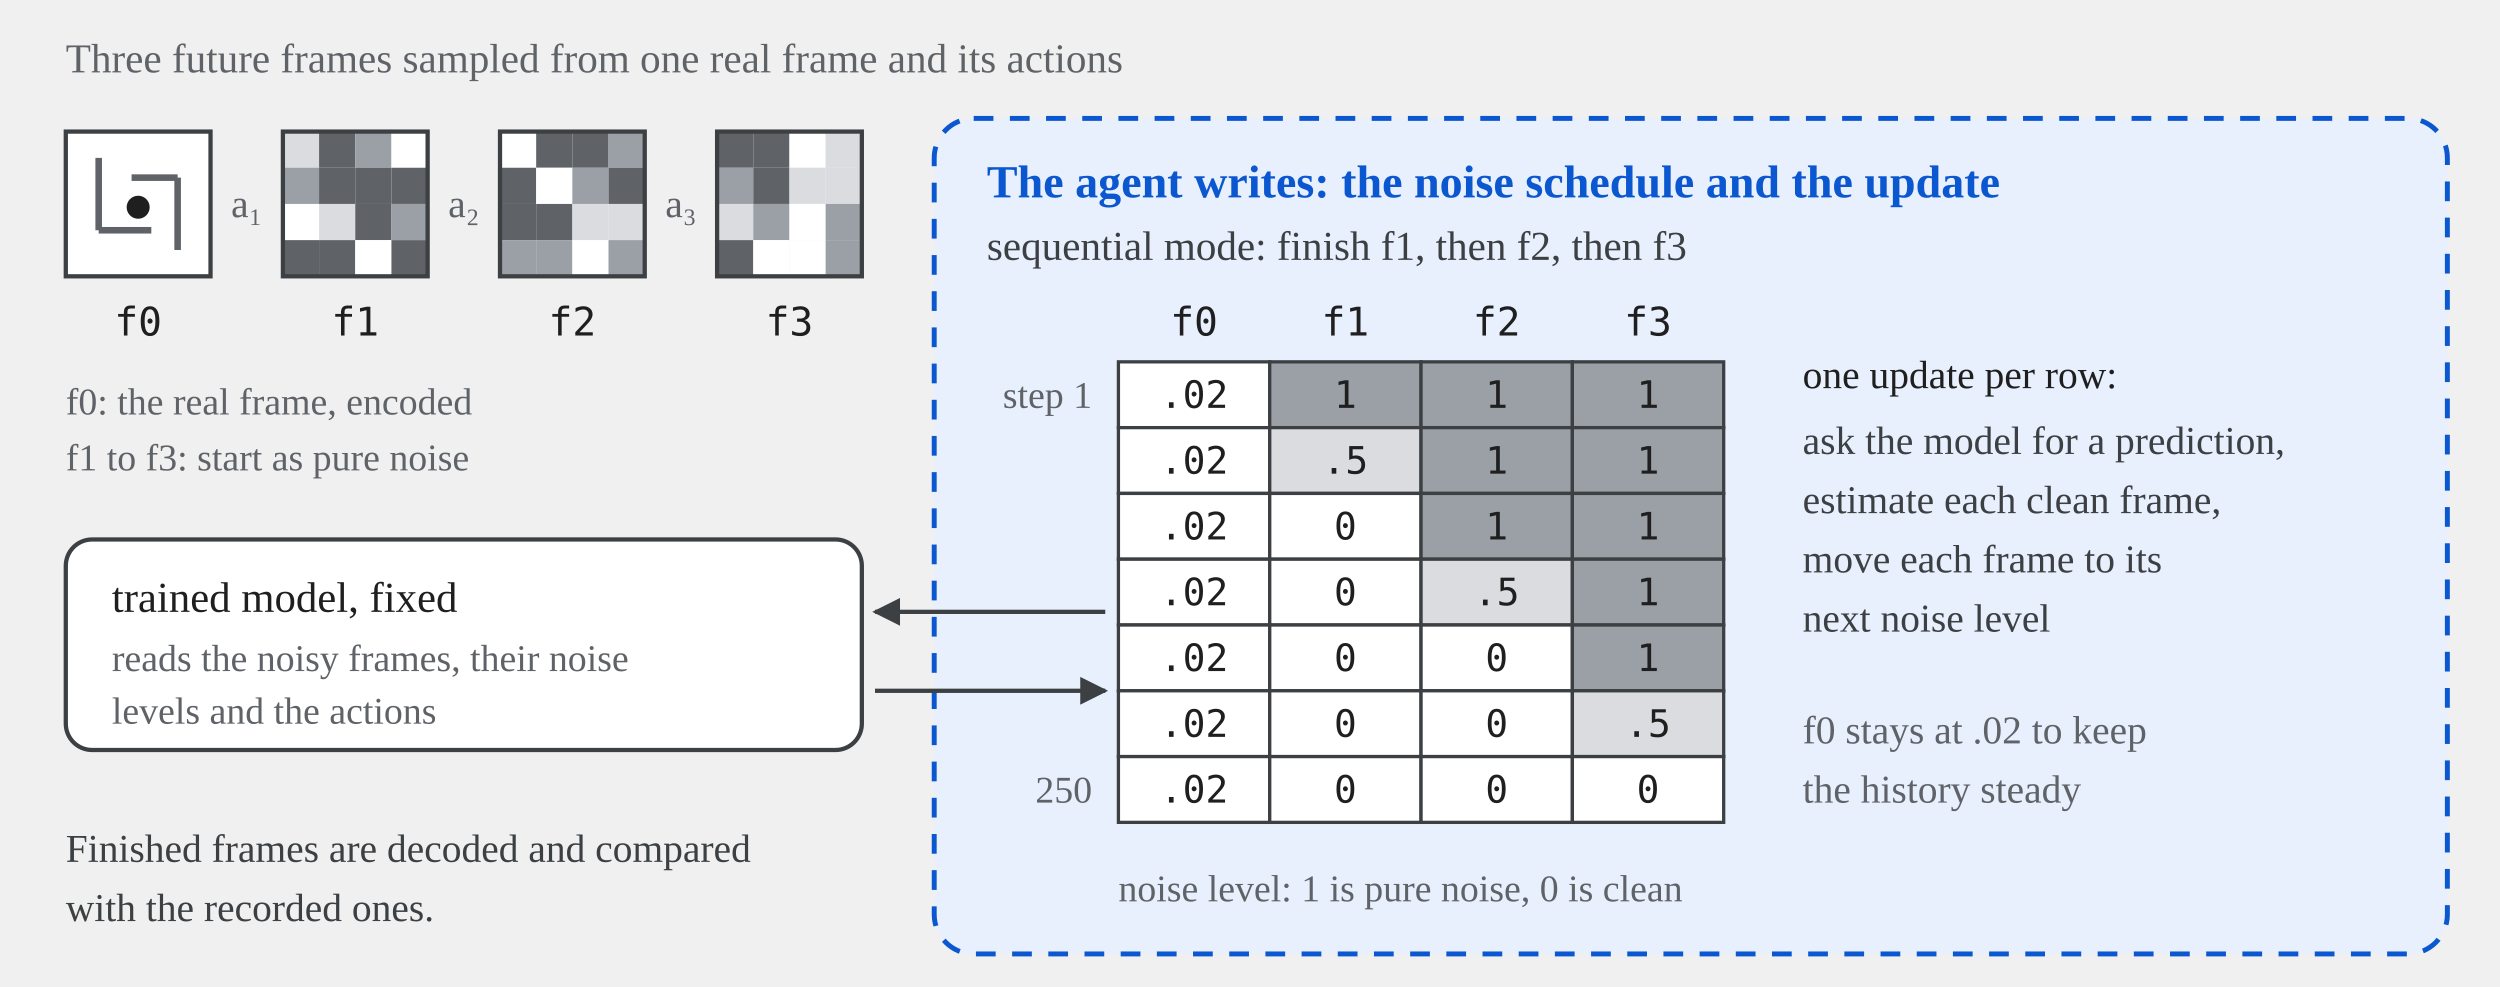
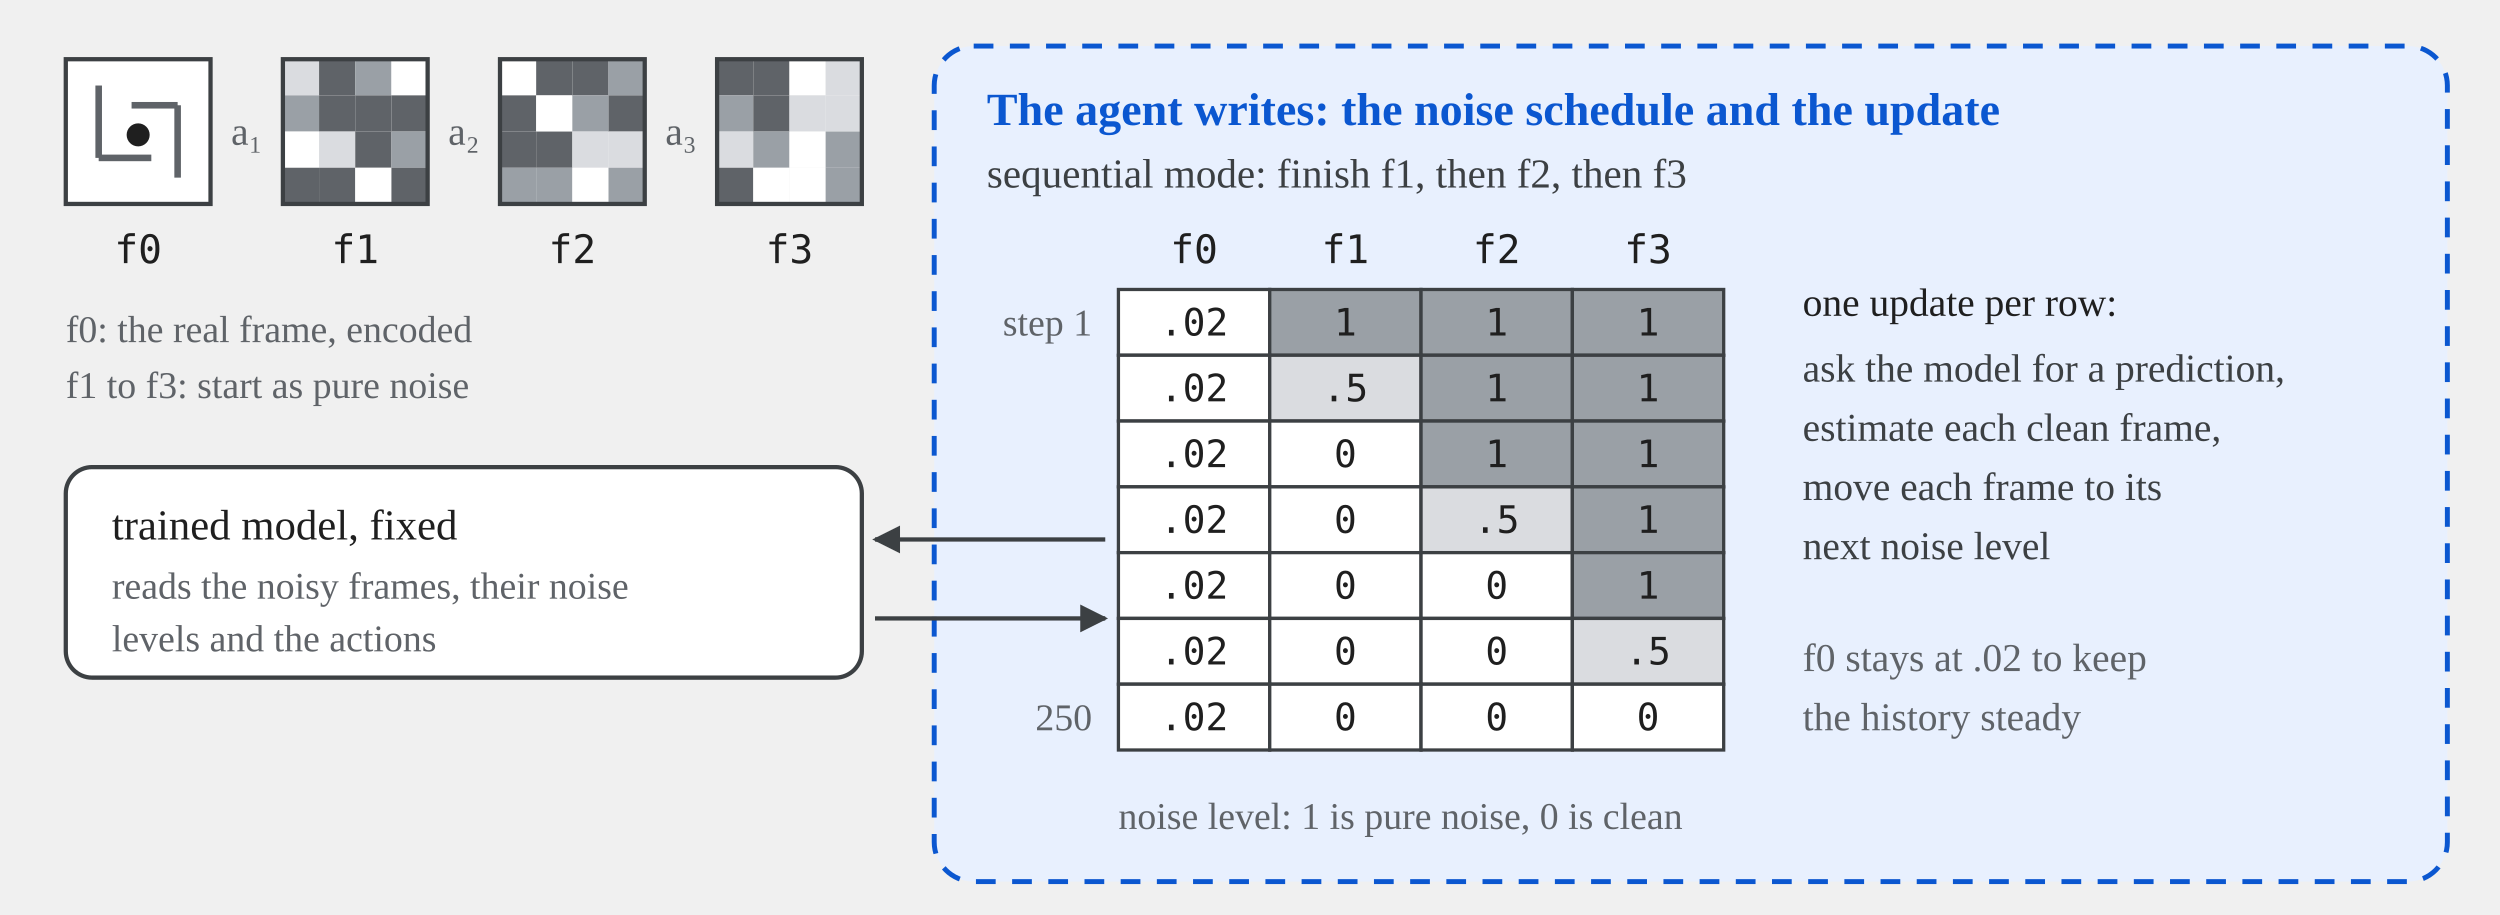
- <svg xmlns="http://www.w3.org/2000/svg" viewBox="0 0 760 300" role="img" aria-label="Sampling three future frames from one real frame. Frame f0 is the encoded real frame and f1 to f3 start as noise; actions a1 to a3 link consecutive frames. A fixed trained model reads the noisy frames, their noise levels and the actions, and makes a prediction. The part the agent writes is the noise schedule, a matrix of noise levels per frame and step, here sequential so f1 finishes before f2 and f2 before f3 while f0 stays at 0.02, and the update that moves the frames from one row of the schedule to the next.">
+ <svg xmlns="http://www.w3.org/2000/svg" viewBox="0 22 760 278" role="img" aria-label="Sampling three future frames from one real frame. Frame f0 is the encoded real frame and f1 to f3 start as noise; actions a1 to a3 link consecutive frames. A fixed trained model reads the noisy frames, their noise levels and the actions, and makes a prediction. The part the agent writes is the noise schedule, a matrix of noise levels per frame and step, here sequential so f1 finishes before f2 and f2 before f3 while f0 stays at 0.02, and the update that moves the frames from one row of the schedule to the next.">
  <defs>
    <marker id="nano-world-model-ar" viewBox="0 0 10 10" refX="9" refY="5" markerWidth="6.5" markerHeight="6.5" orient="auto">
      <path d="M0 0L10 5L0 10z" fill="#3c4043" />
    </marker>
  </defs>
-   <text x="20" y="22" font-size="12.5" fill="#5f6368">Three future frames sampled from one real frame and its actions</text>
  <rect x="20" y="40" width="44" height="44" fill="#fff" stroke="#3c4043" stroke-width="1.3" />
  <path d="M30 48V70M30 70H46M54 54V76M40 54H54" stroke="#5f6368" stroke-width="2" fill="none" />
  <circle cx="42" cy="63" r="3.5" fill="#1f1f1f" />
  <rect x="86" y="40" width="11" height="11" fill="#dadce0" />
  <rect x="86" y="51" width="11" height="11" fill="#9aa0a6" />
  <rect x="86" y="62" width="11" height="11" fill="#fff" />
  <rect x="86" y="73" width="11" height="11" fill="#5f6368" />
  <rect x="97" y="40" width="11" height="11" fill="#5f6368" />
  <rect x="97" y="51" width="11" height="11" fill="#5f6368" />
  <rect x="97" y="62" width="11" height="11" fill="#dadce0" />
  <rect x="97" y="73" width="11" height="11" fill="#5f6368" />
  <rect x="108" y="40" width="11" height="11" fill="#9aa0a6" />
  <rect x="108" y="51" width="11" height="11" fill="#5f6368" />
  <rect x="108" y="62" width="11" height="11" fill="#5f6368" />
  <rect x="108" y="73" width="11" height="11" fill="#fff" />
  <rect x="119" y="40" width="11" height="11" fill="#fff" />
  <rect x="119" y="51" width="11" height="11" fill="#5f6368" />
  <rect x="119" y="62" width="11" height="11" fill="#9aa0a6" />
  <rect x="119" y="73" width="11" height="11" fill="#5f6368" />
  <rect x="86" y="40" width="44" height="44" fill="none" stroke="#3c4043" stroke-width="1.3" />
  <rect x="152" y="40" width="11" height="11" fill="#fff" />
  <rect x="152" y="51" width="11" height="11" fill="#5f6368" />
  <rect x="152" y="62" width="11" height="11" fill="#5f6368" />
  <rect x="152" y="73" width="11" height="11" fill="#9aa0a6" />
  <rect x="163" y="40" width="11" height="11" fill="#5f6368" />
  <rect x="163" y="51" width="11" height="11" fill="#fff" />
  <rect x="163" y="62" width="11" height="11" fill="#5f6368" />
  <rect x="163" y="73" width="11" height="11" fill="#9aa0a6" />
  <rect x="174" y="40" width="11" height="11" fill="#5f6368" />
  <rect x="174" y="51" width="11" height="11" fill="#9aa0a6" />
  <rect x="174" y="62" width="11" height="11" fill="#dadce0" />
  <rect x="174" y="73" width="11" height="11" fill="#fff" />
  <rect x="185" y="40" width="11" height="11" fill="#9aa0a6" />
  <rect x="185" y="51" width="11" height="11" fill="#5f6368" />
  <rect x="185" y="62" width="11" height="11" fill="#dadce0" />
  <rect x="185" y="73" width="11" height="11" fill="#9aa0a6" />
  <rect x="152" y="40" width="44" height="44" fill="none" stroke="#3c4043" stroke-width="1.3" />
  <rect x="218" y="40" width="11" height="11" fill="#5f6368" />
  <rect x="218" y="51" width="11" height="11" fill="#9aa0a6" />
  <rect x="218" y="62" width="11" height="11" fill="#dadce0" />
  <rect x="218" y="73" width="11" height="11" fill="#5f6368" />
  <rect x="229" y="40" width="11" height="11" fill="#5f6368" />
  <rect x="229" y="51" width="11" height="11" fill="#5f6368" />
  <rect x="229" y="62" width="11" height="11" fill="#9aa0a6" />
  <rect x="229" y="73" width="11" height="11" fill="#fff" />
  <rect x="240" y="40" width="11" height="11" fill="#fff" />
  <rect x="240" y="51" width="11" height="11" fill="#dadce0" />
  <rect x="240" y="62" width="11" height="11" fill="#fff" />
  <rect x="240" y="73" width="11" height="11" fill="#fff" />
  <rect x="251" y="40" width="11" height="11" fill="#dadce0" />
  <rect x="251" y="51" width="11" height="11" fill="#dadce0" />
  <rect x="251" y="62" width="11" height="11" fill="#9aa0a6" />
  <rect x="251" y="73" width="11" height="11" fill="#9aa0a6" />
  <rect x="218" y="40" width="44" height="44" fill="none" stroke="#3c4043" stroke-width="1.3" />
  <text x="42" y="102" font-size="12" text-anchor="middle" fill="#1f1f1f" font-family="ui-monospace,Menlo,monospace">f0</text>
  <text x="108" y="102" font-size="12" text-anchor="middle" fill="#1f1f1f" font-family="ui-monospace,Menlo,monospace">f1</text>
  <text x="174" y="102" font-size="12" text-anchor="middle" fill="#1f1f1f" font-family="ui-monospace,Menlo,monospace">f2</text>
  <text x="240" y="102" font-size="12" text-anchor="middle" fill="#1f1f1f" font-family="ui-monospace,Menlo,monospace">f3</text>
  <text x="75" y="66" font-size="12" text-anchor="middle" fill="#5f6368">a₁</text>
  <text x="141" y="66" font-size="12" text-anchor="middle" fill="#5f6368">a₂</text>
  <text x="207" y="66" font-size="12" text-anchor="middle" fill="#5f6368">a₃</text>
  <text x="20" y="126" font-size="11.5" fill="#5f6368">f0: the real frame, encoded</text>
  <text x="20" y="143" font-size="11.5" fill="#5f6368">f1 to f3: start as pure noise</text>
  <rect x="20" y="164" width="242" height="64" rx="8" fill="#fff" stroke="#3c4043" stroke-width="1.3" />
  <text x="34" y="186" font-size="13" fill="#1f1f1f">trained model, fixed</text>
  <text x="34" y="204" font-size="11.5" fill="#5f6368">reads the noisy frames, their noise</text>
  <text x="34" y="220" font-size="11.5" fill="#5f6368">levels and the actions</text>
-   <text x="20" y="262" font-size="12" fill="#3c4043">Finished frames are decoded and compared</text>
-   <text x="20" y="280" font-size="12" fill="#3c4043">with the recorded ones.</text>
  <rect x="284" y="36" width="460" height="254" rx="12" fill="#e8f0fe" stroke="#0b57d0" stroke-width="1.5" stroke-dasharray="6 5" />
  <text x="300" y="60" font-size="14" font-weight="600" fill="#0b57d0">The agent writes: the noise schedule and the update</text>
  <text x="300" y="79" font-size="12.5" fill="#3c4043">sequential mode: finish f1, then f2, then f3</text>
  <line x1="336" y1="186" x2="266" y2="186" stroke="#3c4043" stroke-width="1.3" marker-end="url(#nano-world-model-ar)" />
  <line x1="266" y1="210" x2="336" y2="210" stroke="#3c4043" stroke-width="1.3" marker-end="url(#nano-world-model-ar)" />
  <text x="363" y="102" font-size="12" text-anchor="middle" fill="#1f1f1f" font-family="ui-monospace,Menlo,monospace">f0</text>
  <text x="409" y="102" font-size="12" text-anchor="middle" fill="#1f1f1f" font-family="ui-monospace,Menlo,monospace">f1</text>
  <text x="455" y="102" font-size="12" text-anchor="middle" fill="#1f1f1f" font-family="ui-monospace,Menlo,monospace">f2</text>
  <text x="501" y="102" font-size="12" text-anchor="middle" fill="#1f1f1f" font-family="ui-monospace,Menlo,monospace">f3</text>
  <rect x="340" y="110" width="46" height="20" fill="#fff" stroke="#3c4043" stroke-width="1" />
  <text x="363" y="124" font-size="11.5" text-anchor="middle" fill="#1f1f1f" font-family="ui-monospace,Menlo,monospace">.02</text>
  <rect x="386" y="110" width="46" height="20" fill="#9aa0a6" stroke="#3c4043" stroke-width="1" />
  <text x="409" y="124" font-size="11.5" text-anchor="middle" fill="#1f1f1f" font-family="ui-monospace,Menlo,monospace">1</text>
  <rect x="432" y="110" width="46" height="20" fill="#9aa0a6" stroke="#3c4043" stroke-width="1" />
  <text x="455" y="124" font-size="11.5" text-anchor="middle" fill="#1f1f1f" font-family="ui-monospace,Menlo,monospace">1</text>
  <rect x="478" y="110" width="46" height="20" fill="#9aa0a6" stroke="#3c4043" stroke-width="1" />
  <text x="501" y="124" font-size="11.5" text-anchor="middle" fill="#1f1f1f" font-family="ui-monospace,Menlo,monospace">1</text>
  <rect x="340" y="130" width="46" height="20" fill="#fff" stroke="#3c4043" stroke-width="1" />
  <text x="363" y="144" font-size="11.5" text-anchor="middle" fill="#1f1f1f" font-family="ui-monospace,Menlo,monospace">.02</text>
  <rect x="386" y="130" width="46" height="20" fill="#dadce0" stroke="#3c4043" stroke-width="1" />
  <text x="409" y="144" font-size="11.5" text-anchor="middle" fill="#1f1f1f" font-family="ui-monospace,Menlo,monospace">.5</text>
  <rect x="432" y="130" width="46" height="20" fill="#9aa0a6" stroke="#3c4043" stroke-width="1" />
  <text x="455" y="144" font-size="11.5" text-anchor="middle" fill="#1f1f1f" font-family="ui-monospace,Menlo,monospace">1</text>
  <rect x="478" y="130" width="46" height="20" fill="#9aa0a6" stroke="#3c4043" stroke-width="1" />
  <text x="501" y="144" font-size="11.5" text-anchor="middle" fill="#1f1f1f" font-family="ui-monospace,Menlo,monospace">1</text>
  <rect x="340" y="150" width="46" height="20" fill="#fff" stroke="#3c4043" stroke-width="1" />
  <text x="363" y="164" font-size="11.5" text-anchor="middle" fill="#1f1f1f" font-family="ui-monospace,Menlo,monospace">.02</text>
  <rect x="386" y="150" width="46" height="20" fill="#fff" stroke="#3c4043" stroke-width="1" />
  <text x="409" y="164" font-size="11.5" text-anchor="middle" fill="#1f1f1f" font-family="ui-monospace,Menlo,monospace">0</text>
  <rect x="432" y="150" width="46" height="20" fill="#9aa0a6" stroke="#3c4043" stroke-width="1" />
  <text x="455" y="164" font-size="11.5" text-anchor="middle" fill="#1f1f1f" font-family="ui-monospace,Menlo,monospace">1</text>
  <rect x="478" y="150" width="46" height="20" fill="#9aa0a6" stroke="#3c4043" stroke-width="1" />
  <text x="501" y="164" font-size="11.5" text-anchor="middle" fill="#1f1f1f" font-family="ui-monospace,Menlo,monospace">1</text>
  <rect x="340" y="170" width="46" height="20" fill="#fff" stroke="#3c4043" stroke-width="1" />
  <text x="363" y="184" font-size="11.5" text-anchor="middle" fill="#1f1f1f" font-family="ui-monospace,Menlo,monospace">.02</text>
  <rect x="386" y="170" width="46" height="20" fill="#fff" stroke="#3c4043" stroke-width="1" />
  <text x="409" y="184" font-size="11.5" text-anchor="middle" fill="#1f1f1f" font-family="ui-monospace,Menlo,monospace">0</text>
  <rect x="432" y="170" width="46" height="20" fill="#dadce0" stroke="#3c4043" stroke-width="1" />
  <text x="455" y="184" font-size="11.5" text-anchor="middle" fill="#1f1f1f" font-family="ui-monospace,Menlo,monospace">.5</text>
  <rect x="478" y="170" width="46" height="20" fill="#9aa0a6" stroke="#3c4043" stroke-width="1" />
  <text x="501" y="184" font-size="11.5" text-anchor="middle" fill="#1f1f1f" font-family="ui-monospace,Menlo,monospace">1</text>
  <rect x="340" y="190" width="46" height="20" fill="#fff" stroke="#3c4043" stroke-width="1" />
  <text x="363" y="204" font-size="11.5" text-anchor="middle" fill="#1f1f1f" font-family="ui-monospace,Menlo,monospace">.02</text>
  <rect x="386" y="190" width="46" height="20" fill="#fff" stroke="#3c4043" stroke-width="1" />
  <text x="409" y="204" font-size="11.5" text-anchor="middle" fill="#1f1f1f" font-family="ui-monospace,Menlo,monospace">0</text>
  <rect x="432" y="190" width="46" height="20" fill="#fff" stroke="#3c4043" stroke-width="1" />
  <text x="455" y="204" font-size="11.5" text-anchor="middle" fill="#1f1f1f" font-family="ui-monospace,Menlo,monospace">0</text>
  <rect x="478" y="190" width="46" height="20" fill="#9aa0a6" stroke="#3c4043" stroke-width="1" />
  <text x="501" y="204" font-size="11.5" text-anchor="middle" fill="#1f1f1f" font-family="ui-monospace,Menlo,monospace">1</text>
  <rect x="340" y="210" width="46" height="20" fill="#fff" stroke="#3c4043" stroke-width="1" />
  <text x="363" y="224" font-size="11.5" text-anchor="middle" fill="#1f1f1f" font-family="ui-monospace,Menlo,monospace">.02</text>
  <rect x="386" y="210" width="46" height="20" fill="#fff" stroke="#3c4043" stroke-width="1" />
  <text x="409" y="224" font-size="11.5" text-anchor="middle" fill="#1f1f1f" font-family="ui-monospace,Menlo,monospace">0</text>
  <rect x="432" y="210" width="46" height="20" fill="#fff" stroke="#3c4043" stroke-width="1" />
  <text x="455" y="224" font-size="11.5" text-anchor="middle" fill="#1f1f1f" font-family="ui-monospace,Menlo,monospace">0</text>
  <rect x="478" y="210" width="46" height="20" fill="#dadce0" stroke="#3c4043" stroke-width="1" />
  <text x="501" y="224" font-size="11.5" text-anchor="middle" fill="#1f1f1f" font-family="ui-monospace,Menlo,monospace">.5</text>
  <rect x="340" y="230" width="46" height="20" fill="#fff" stroke="#3c4043" stroke-width="1" />
  <text x="363" y="244" font-size="11.5" text-anchor="middle" fill="#1f1f1f" font-family="ui-monospace,Menlo,monospace">.02</text>
  <rect x="386" y="230" width="46" height="20" fill="#fff" stroke="#3c4043" stroke-width="1" />
  <text x="409" y="244" font-size="11.5" text-anchor="middle" fill="#1f1f1f" font-family="ui-monospace,Menlo,monospace">0</text>
  <rect x="432" y="230" width="46" height="20" fill="#fff" stroke="#3c4043" stroke-width="1" />
  <text x="455" y="244" font-size="11.5" text-anchor="middle" fill="#1f1f1f" font-family="ui-monospace,Menlo,monospace">0</text>
  <rect x="478" y="230" width="46" height="20" fill="#fff" stroke="#3c4043" stroke-width="1" />
  <text x="501" y="244" font-size="11.5" text-anchor="middle" fill="#1f1f1f" font-family="ui-monospace,Menlo,monospace">0</text>
  <text x="332" y="124" font-size="11.5" text-anchor="end" fill="#5f6368">step 1</text>
  <text x="332" y="244" font-size="11.5" text-anchor="end" fill="#5f6368">250</text>
  <text x="340" y="274" font-size="11.5" fill="#5f6368">noise level: 1 is pure noise, 0 is clean</text>
  <text x="548" y="118" font-size="12" fill="#1f1f1f">one update per row:</text>
  <text x="548" y="138" font-size="12" fill="#3c4043">ask the model for a prediction,</text>
  <text x="548" y="156" font-size="12" fill="#3c4043">estimate each clean frame,</text>
  <text x="548" y="174" font-size="12" fill="#3c4043">move each frame to its</text>
  <text x="548" y="192" font-size="12" fill="#3c4043">next noise level</text>
  <text x="548" y="226" font-size="12" fill="#5f6368">f0 stays at .02 to keep</text>
  <text x="548" y="244" font-size="12" fill="#5f6368">the history steady</text>
</svg>
